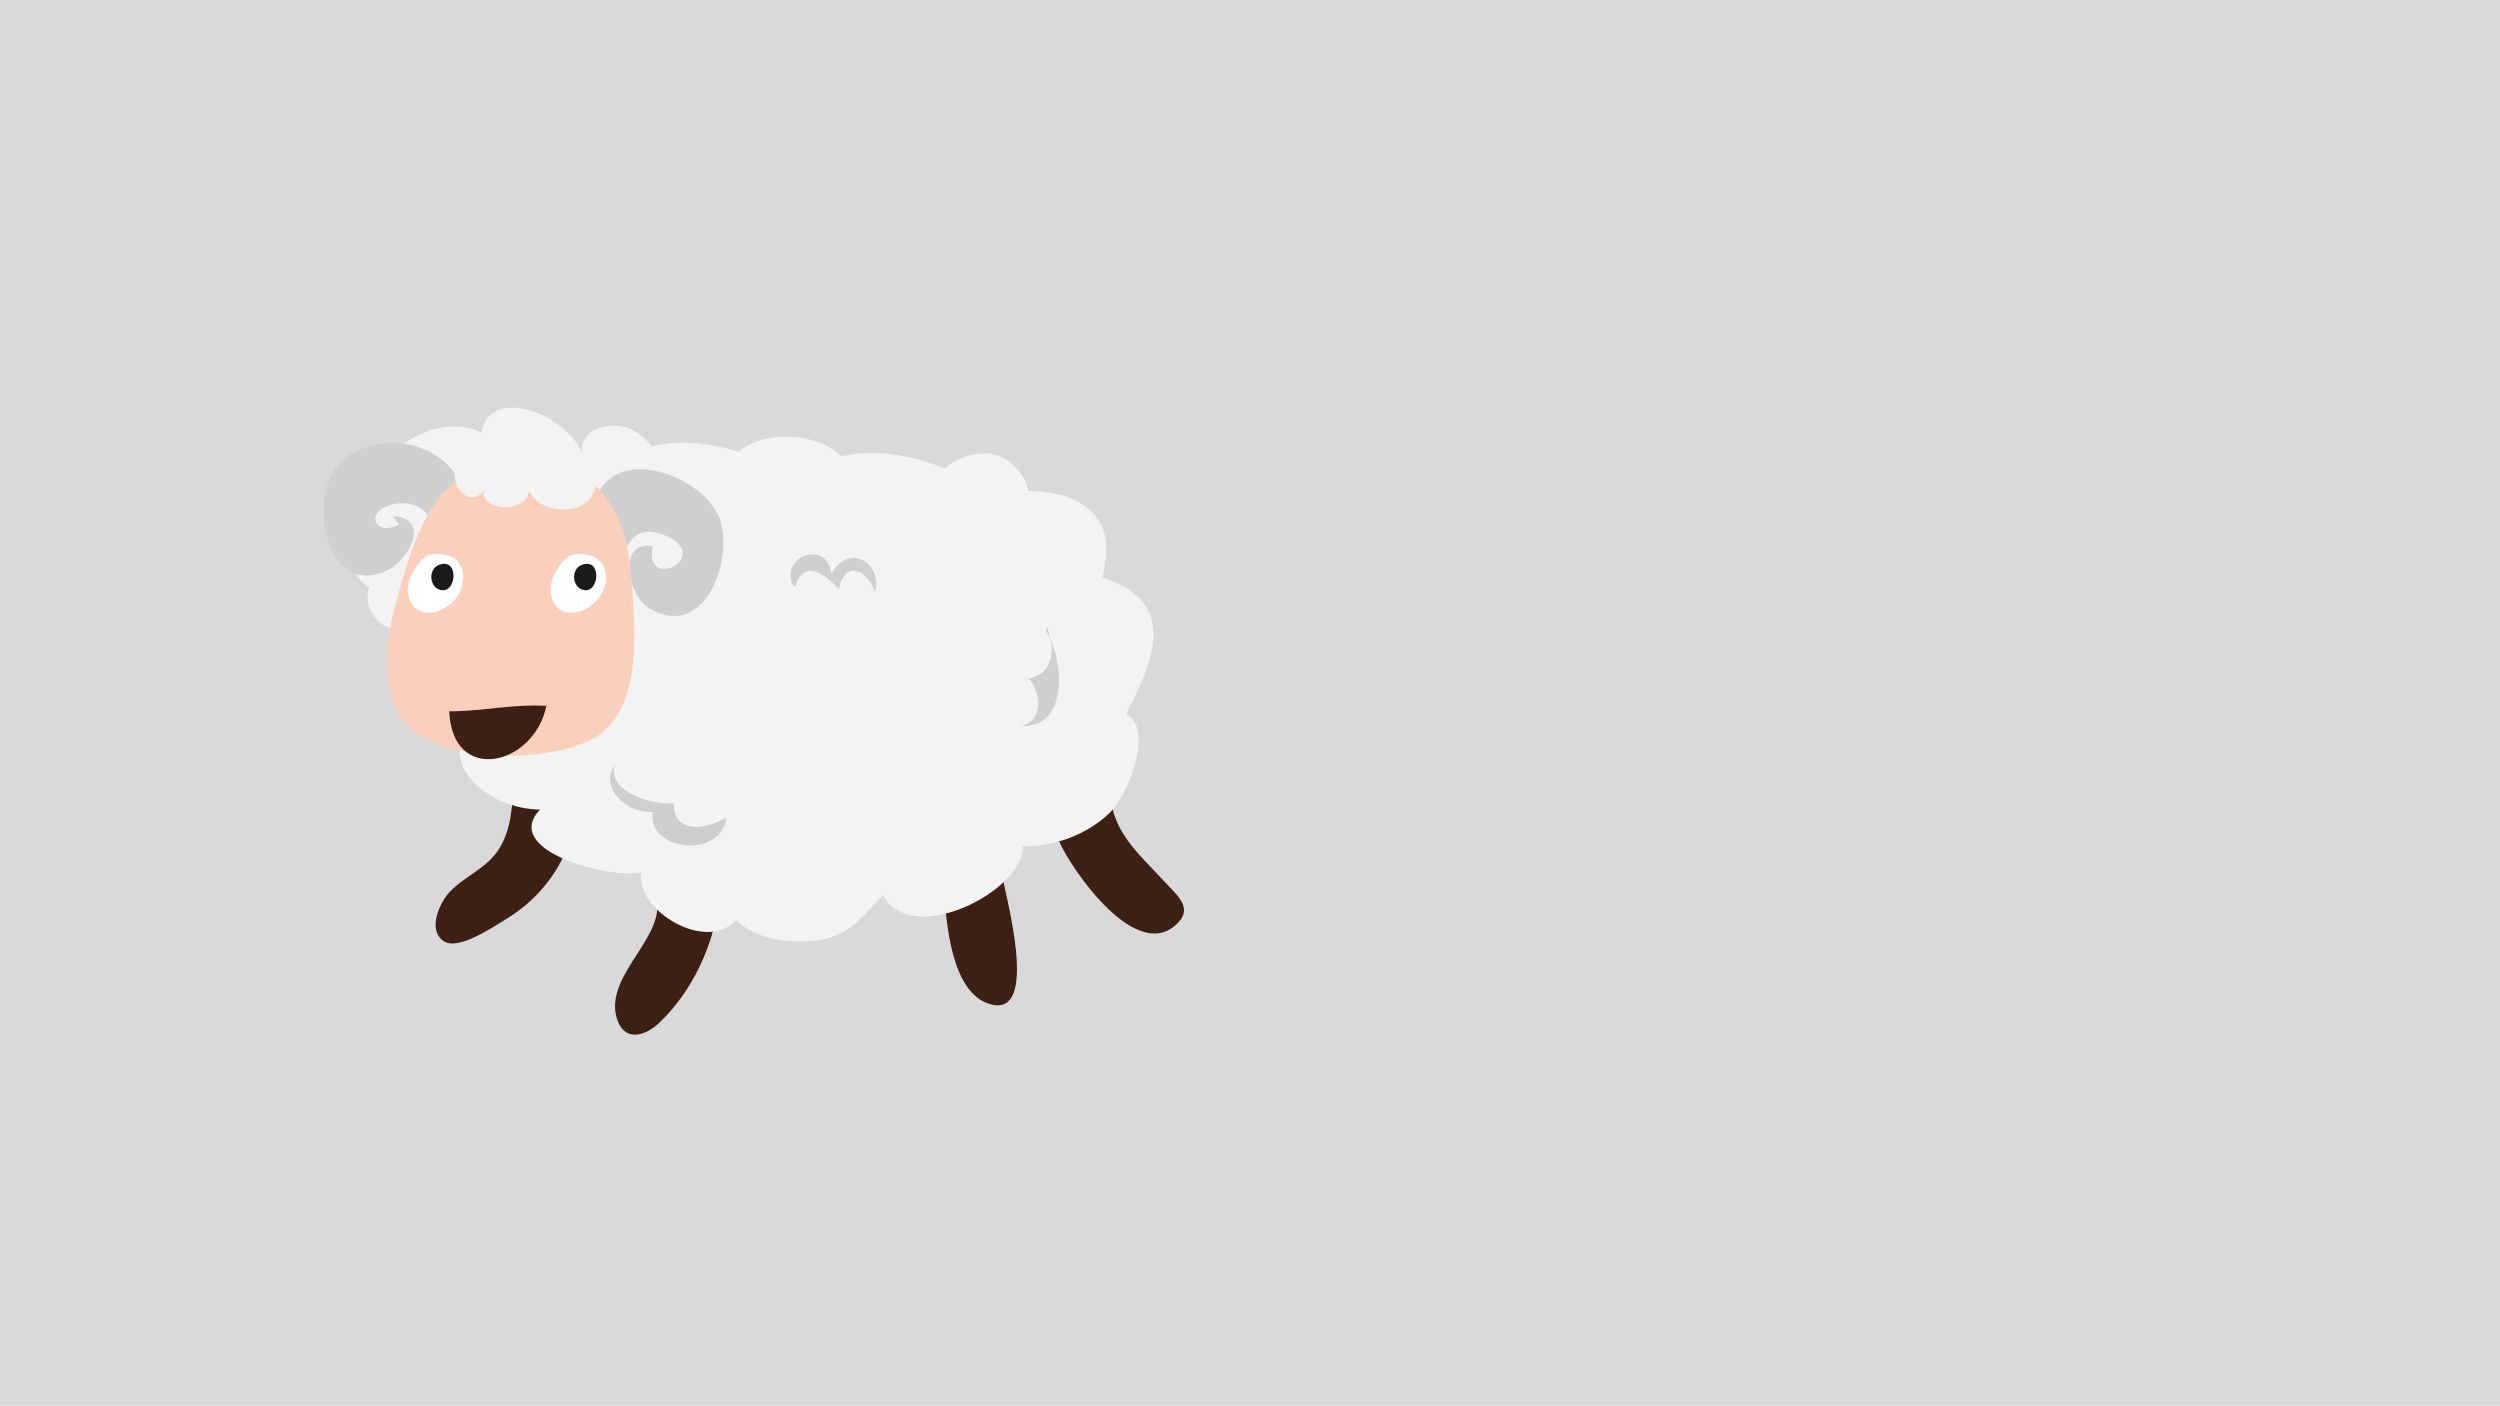
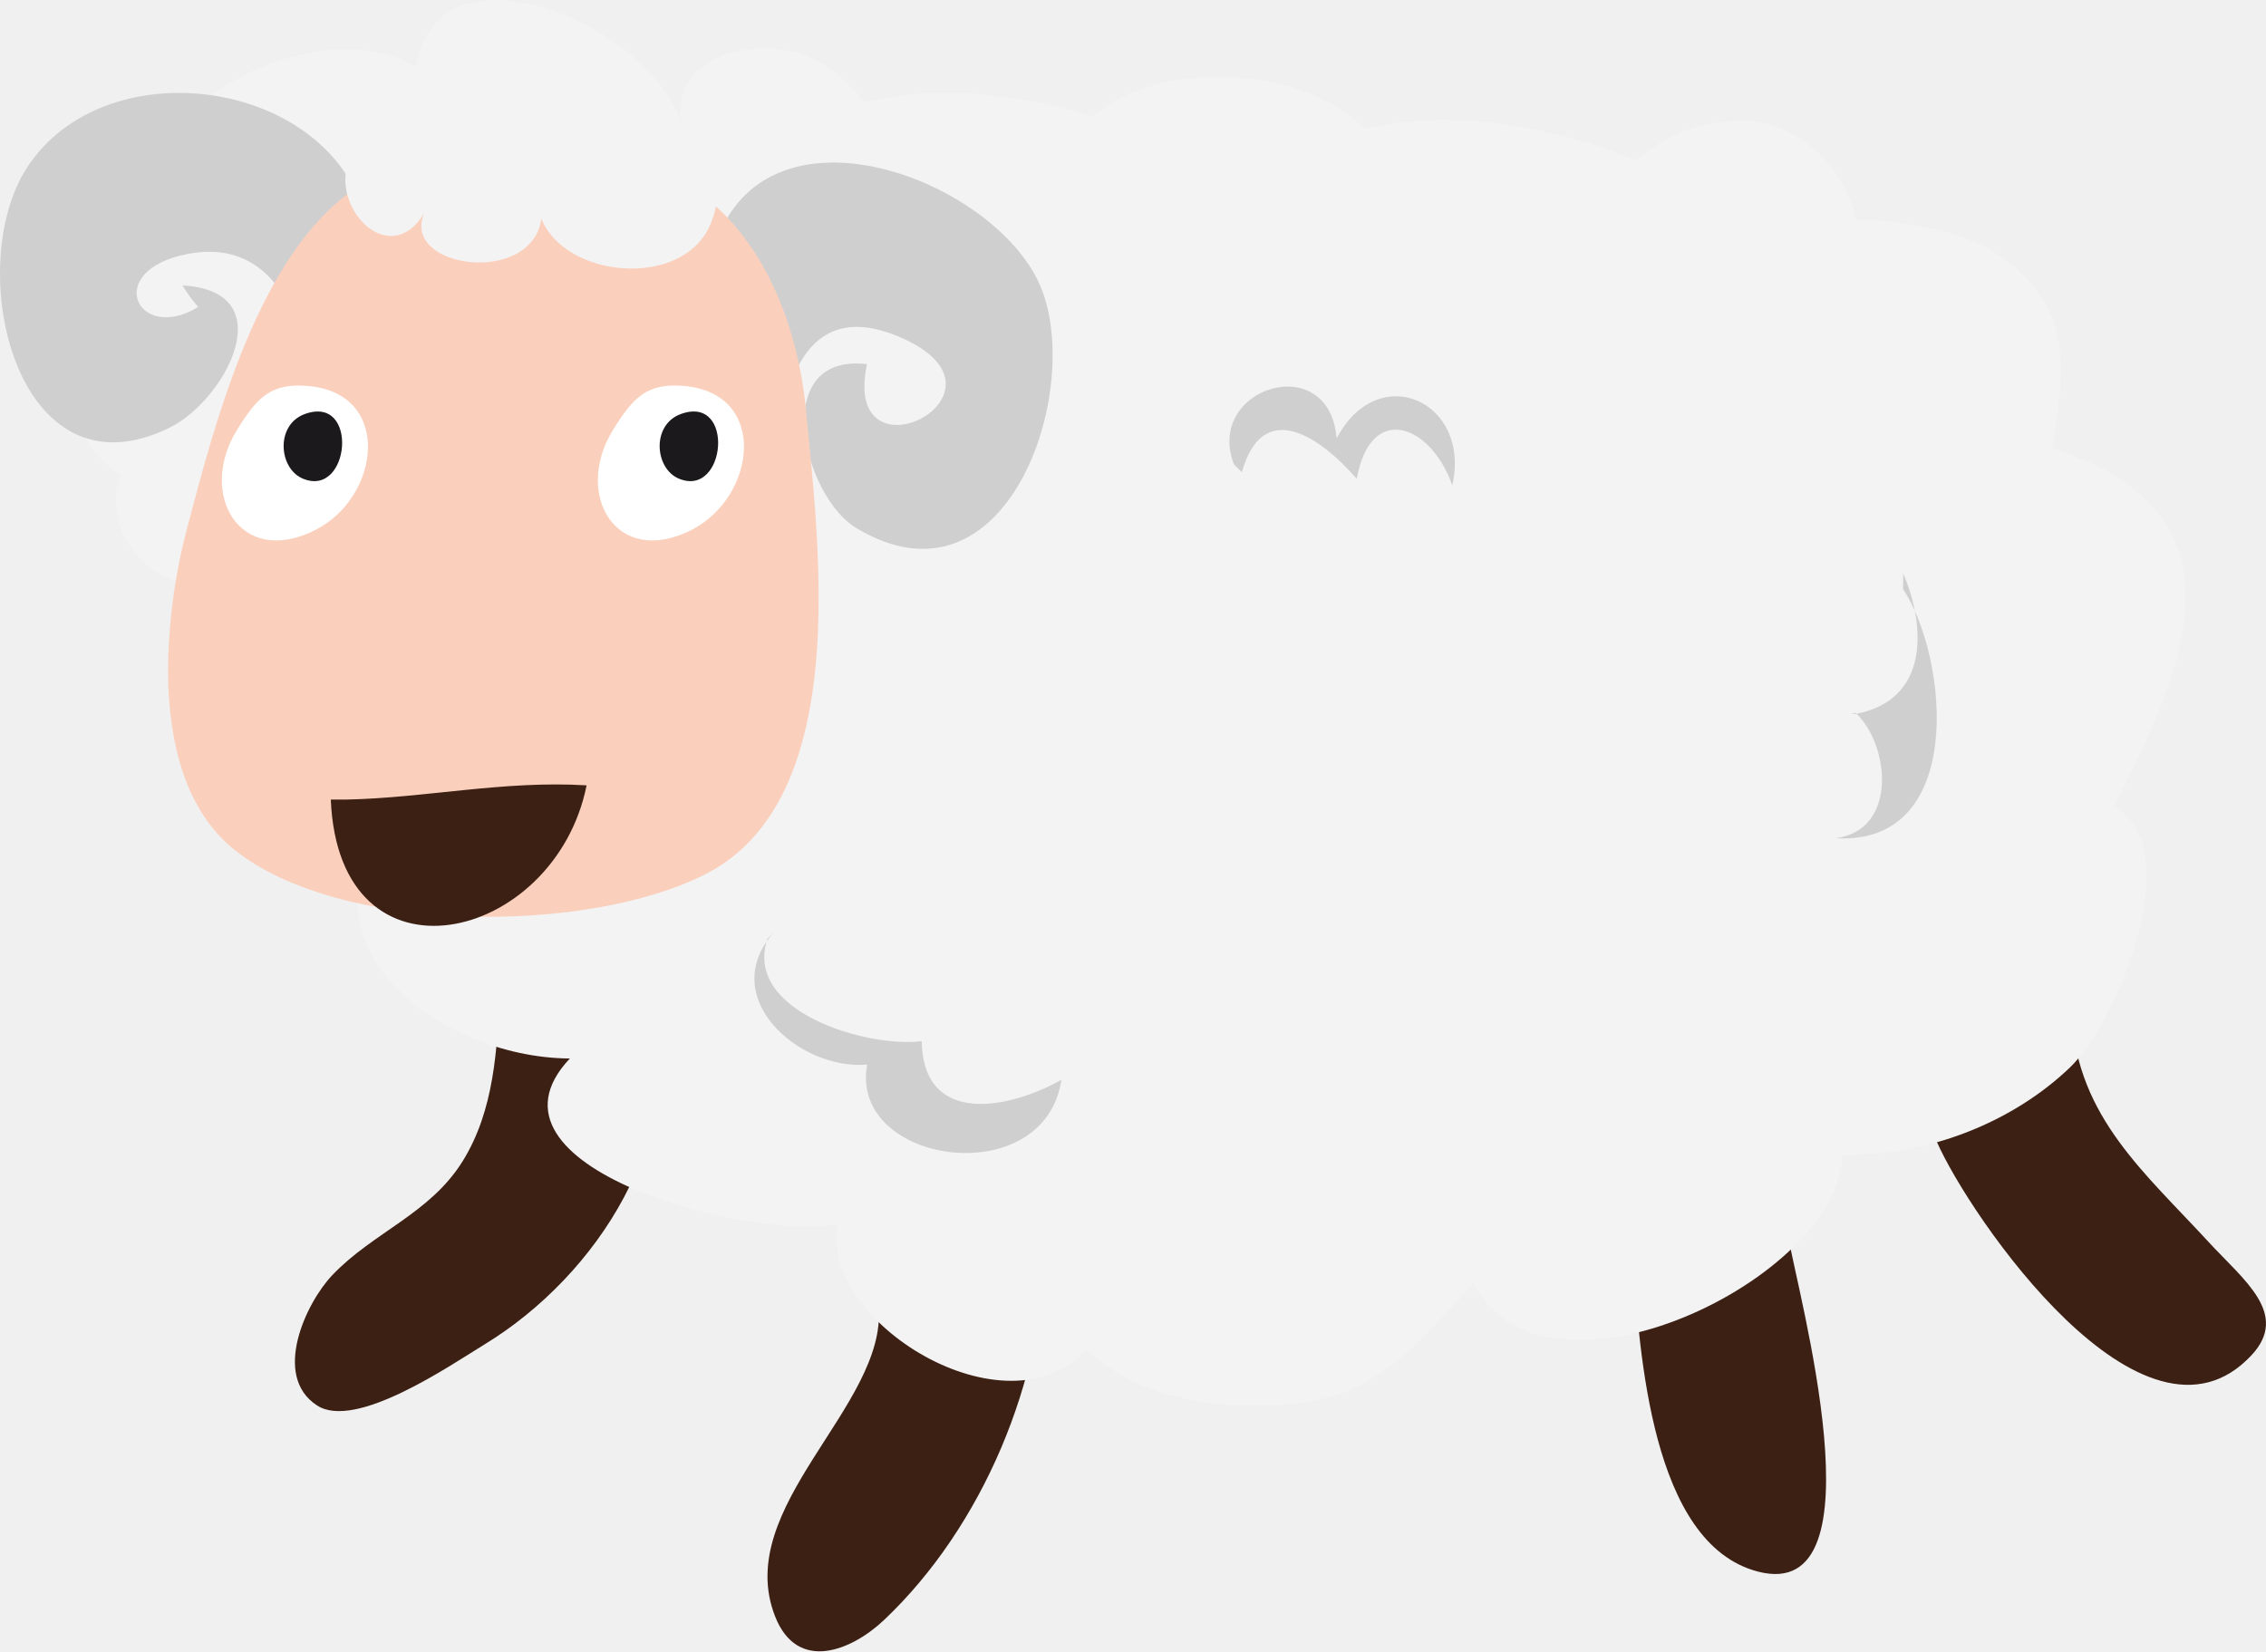
- <svg xmlns="http://www.w3.org/2000/svg" id="Layer_1" data-name="Layer 1" viewBox="0 0 1366 768">
+ <svg xmlns="http://www.w3.org/2000/svg" id="Layer_1" data-name="Layer 1" viewBox="0 0 470.12 342.66">
  <defs>
-     <style>.cls-1{fill:#d9d9d9;}.cls-2{fill:#3c2014;}.cls-3{fill:#f3f3f4;}.cls-4{fill:#cfcfd0;}.cls-5{fill:#fad0bd;}.cls-6{fill:#fff;}.cls-7{fill:#1c191c;}</style>
+     <style>.cls-1{fill:#3c2014;}.cls-2{fill:#f3f3f4;}.cls-3{fill:#cfcfd0;}.cls-4{fill:#fad0bd;}.cls-5{fill:#fff;}.cls-6{fill:#1c191c;}</style>
  </defs>
-   <rect class="cls-1" width="1366" height="768" />
-   <path class="cls-2" d="M280.56,428.29c-.61,12.11-1.17,24.76-7.76,35.37-6.79,10.93-18.57,14.72-27.05,23.65-5.46,5.74-12.54,20.87-3.2,27,8,5.31,27.84-8.4,34.83-12.66,23.36-14.25,42.32-43.51,34.4-71.25Z" transform="translate(0 0)" />
-   <path class="cls-2" d="M359.12,493.94c1.65,20.54-30.45,41.41-21.49,64.18,4.61,11.73,15.86,7.12,22.6.74,20.47-19.37,33.25-50,33.33-77.84Z" transform="translate(0 0)" />
-   <path class="cls-2" d="M578.64,459.62c6.76,15.42,42.93,68.26,65.28,44.32,8-8.57-1.63-15.62-8.88-23.5-13.21-14.37-27-25.76-28.41-46.65Z" transform="translate(0 0)" />
-   <path class="cls-2" d="M515.59,484.94c1.49,17.84,3.62,58.14,26,63.89,26.37,6.79,7.93-58.82,6.3-69.28Z" transform="translate(0 0)" />
-   <path class="cls-3" d="M223,341.66c-12.08,7.12-25.88-7.84-21.23-20.58-16.9-10.51-14-42.91,8.11-44.27-14.29-28.56,30.89-53.3,53.24-40.29,4.84-28.36,50.61-7.45,55.21,12.63-3.43-15.48,16.47-19.49,27.15-14.29,11.92,5.8,19.69,22.39,22.9,34.38,32.81-11.19,15.31,65.34,2.11,77.57-25.45,23.59-69.64,15-101.18,13.52-20.23-1-36.84-1.78-52.77-15.44Z" transform="translate(0 0)" />
-   <path class="cls-3" d="M261.72,396.07c-1.34-1-1-2.39-3.23-3-21.87,24.35,8.8,49.13,36.56,49.28-21.45,22.7,38,37.94,55.57,34.37-4,20.19,35.14,44.35,51.54,26,10.61,10,26.17,12.61,41.93,11.41,19.2-1.46,27.39-13.53,38.44-25.13,14.5,28.85,76.4-1.14,76.47-26.68,17.67.35,35.31-6.67,47.24-18.08C616,435,631,398.88,615.43,390.13c12.35-25.18,31.3-60.34-12.83-74.46,2.3-15.13,5.19-28.76-11-40-10.67-7.38-35.87-10.45-47.37-3.25-28.66-23.47-80.86-37-109.82-9.81-23.79-20-85.95-34.71-103.56,1.06-24-8.29-36.14-15.94-54.88,6C265.43,282,243.44,314.76,256.32,330c-5.55,1.69-5.5,4.9-7.51,9.8Z" transform="translate(0 0)" />
-   <path class="cls-4" d="M252,265.78c-9.44-27.21-53.84-32.58-69.61-8.32-13.5,20.78-2.25,69.74,29.65,53.94,11.48-5.69,23.65-28.32,2.59-29.47a32.76,32.76,0,0,0,3.27,4.47c-12.61,7.7-20-7.59-2.19-11,15.45-3,22.42,9.35,25,22.68Z" transform="translate(0 0)" />
-   <path class="cls-4" d="M326.3,270.62c12.54-27.8,57.75-9.83,66.56,11.82s-7.23,68.57-38.36,49.82c-11.12-6.7-18.18-36.4,2.23-34-5.43,25.41,32.6,6.45,7.94-5.11-24.28-11.38-26.73,17-27.07,32.31Z" transform="translate(0 0)" />
-   <path class="cls-5" d="M344,307.86c-1.74-18.27-9.45-38.3-26.19-47.77-16.59-9.38-51.55-8.94-67.39,1.76-20,13.55-29.07,48.54-34.86,70.61a118.09,118.09,0,0,0-3.91,30.16c.15,14.25,3.61,28.26,13.72,36.38,22,17.67,73.48,17.63,97.94,5,12.37-6.39,18.53-18.92,21.31-33.39C348.73,349.49,345.6,324.24,344,307.86Z" transform="translate(0 0)" />
-   <path class="cls-3" d="M249.35,255.56c-4.34,10.15,8.34,23.29,15.51,11.37-4.89,11.47,22.33,15.21,24.31,1.17,5.07,12.37,28.87,14.47,34.83,1.68,10.25-22-32.37-24.49-43.67-24.33-11,.16-23.89,1.25-32.05,9.58Z" transform="translate(0 0)" />
-   <path class="cls-2" d="M248.68,388.62c16.39-.33,32.65-4,49.84-2.95-6.59,32.78-51.4,43.37-53.07,2.95Z" transform="translate(0 0)" />
-   <path class="cls-4" d="M337.6,415.92c-12.47,13.57,5,28.94,19.13,27.69-3.88,20.75,36.74,26.69,40.31,3.15-10.6,6-28.67,9.86-29-8-11.57,1.41-37.09-6.28-32-21.23Z" transform="translate(0 0)" />
-   <path class="cls-4" d="M571.68,341.66c4.89,11.54,5.11,26.29-9.84,29.15q-1.79-.06,0-.21c7.1,6.82,8.71,24.32-4.2,26,27.23,1.59,23.36-37.56,14-51.7Z" transform="translate(0 0)" />
-   <path class="cls-4" d="M432.85,319.05c-6.15-16,19.86-24,21.3-5.36,8.63-16.51,28-7.67,24,9.72-4.48-12.78-17-17.31-19.81-1.34-7.62-8.79-19.53-16.95-23.86-1.41Z" transform="translate(0 0)" />
-   <path class="cls-3" d="M555.54,281.92c1.09-.38,1.94-2.31,4.57-1.85,7.24-14.83-6.93-32.45-21.94-32.33-24.36.19-37.71,24.27-37.51,45.49Z" transform="translate(0 0)" />
-   <path class="cls-3" d="M465.13,260.94c-2.76-29.79-72-30.72-67.8,3.23Z" transform="translate(0 0)" />
-   <path class="cls-6" d="M320.22,332.68c13.53-6.84,16.13-28.31-1.4-29.9-7.78-.7-10.63,2.36-14.8,9.08C295.76,325.19,304.56,340.6,320.22,332.68Z" transform="translate(0 0)" />
-   <path class="cls-7" d="M317.68,322c9.82,4.07,11.69-17.58.35-13.4C311.94,310.87,312.63,319.93,317.68,322Z" transform="translate(0 0)" />
-   <path class="cls-6" d="M242.21,332.68c13.53-6.84,16.13-28.31-1.4-29.9-7.78-.7-10.63,2.36-14.8,9.08C217.75,325.19,226.55,340.6,242.21,332.68Z" transform="translate(0 0)" />
-   <path class="cls-7" d="M239.67,322c9.82,4.07,11.69-17.58.35-13.4C233.93,310.87,234.62,319.93,239.67,322Z" transform="translate(0 0)" />
+   <path class="cls-1" d="M103.74,205.6c-.61,12.11-1.17,24.76-7.76,35.37-6.79,10.93-18.57,14.72-27.05,23.65-5.46,5.74-12.54,20.87-3.2,27,8,5.31,27.84-8.4,34.83-12.66,23.36-14.25,42.32-43.51,34.4-71.25Z" />
+   <path class="cls-1" d="M182.3,271.25c1.65,20.54-30.45,41.41-21.49,64.18,4.61,11.73,15.86,7.12,22.6.74,20.47-19.37,33.25-50,33.33-77.84Z" />
+   <path class="cls-1" d="M401.82,236.92c6.76,15.42,42.93,68.26,65.28,44.32,8-8.57-1.63-15.62-8.88-23.5-13.21-14.37-27-25.76-28.41-46.65Z" />
+   <path class="cls-1" d="M338.77,262.25c1.49,17.84,3.62,58.14,26,63.89,26.37,6.79,7.93-58.82,6.3-69.28Z" />
+   <path class="cls-2" d="M46.16,119c-12.08,7.12-25.88-7.84-21.23-20.58C8,87.86,10.89,55.47,33,54.11,18.75,25.55,63.93.81,86.28,13.82c4.84-28.36,50.61-7.45,55.21,12.63C138.06,11,158,7,168.64,12.16c11.92,5.8,19.69,22.39,22.9,34.38,32.81-11.19,15.31,65.34,2.11,77.57-25.45,23.59-69.64,15-101.18,13.52-20.23-1-36.84-1.78-52.77-15.44Z" />
+   <path class="cls-2" d="M84.9,173.37c-1.34-1-1-2.39-3.23-3-21.87,24.35,8.8,49.13,36.56,49.28-21.45,22.7,38,37.94,55.57,34.37-4,20.19,35.14,44.35,51.54,26,10.61,10,26.17,12.61,41.93,11.41,19.2-1.46,27.39-13.53,38.44-25.13,14.5,28.85,76.4-1.14,76.47-26.68,17.67.35,35.31-6.67,47.24-18.08,9.77-9.34,24.77-45.41,9.18-54.16C451,142.25,469.9,107.09,425.78,93c2.3-15.13,5.19-28.76-11-40-10.67-7.38-35.87-10.45-47.37-3.25C338.76,26.3,286.56,12.76,257.6,40,233.81,20,171.65,5.25,154,41c-24-8.29-36.14-15.94-54.88,6C88.61,59.31,66.62,92.07,79.5,107.32c-5.55,1.69-5.5,4.9-7.51,9.8Z" />
+   <path class="cls-3" d="M75.22,43.08C65.77,15.87,21.38,10.5,5.61,34.77-7.89,55.54,3.36,104.5,35.26,88.71,46.75,83,58.91,60.39,37.85,59.23a32.76,32.76,0,0,0,3.27,4.47c-12.61,7.7-20-7.59-2.19-11,15.45-3,22.42,9.35,25,22.68Z" />
+   <path class="cls-3" d="M149.48,47.93C162,20.13,207.23,38.1,216,59.75s-7.23,68.57-38.36,49.82c-11.12-6.7-18.18-36.4,2.23-34-5.43,25.41,32.6,6.45,7.94-5.11-24.28-11.38-26.73,17-27.07,32.31Z" />
+   <path class="cls-4" d="M167.22,85.16c-1.74-18.27-9.45-38.3-26.19-47.77C124.44,28,89.48,28.45,73.64,39.16c-20,13.55-29.07,48.54-34.86,70.61a118.09,118.09,0,0,0-3.91,30.16c.15,14.25,3.61,28.26,13.72,36.38,22,17.67,73.48,17.63,97.94,5,12.37-6.39,18.53-18.92,21.31-33.39C171.91,126.8,168.77,101.54,167.22,85.16Z" />
+   <path class="cls-2" d="M72.53,32.86C68.19,43,80.86,56.15,88,44.23c-4.89,11.47,22.33,15.21,24.31,1.17,5.07,12.37,28.87,14.47,34.83,1.68,10.25-22-32.37-24.49-43.67-24.33-11,.16-23.89,1.25-32.05,9.58Z" />
+   <path class="cls-1" d="M71.86,165.92c16.39-.33,32.65-4,49.84-2.95-6.59,32.78-51.4,43.37-53.07,2.95Z" />
+   <path class="cls-3" d="M160.78,193.22c-12.47,13.57,5,28.94,19.13,27.69-3.88,20.75,36.74,26.69,40.31,3.15-10.6,6-28.67,9.86-29-8-11.57,1.41-37.09-6.28-32-21.23Z" />
+   <path class="cls-3" d="M394.86,119c4.89,11.54,5.11,26.29-9.84,29.15q-1.79-.06,0-.21c7.1,6.82,8.71,24.32-4.2,26,27.23,1.59,23.36-37.56,14-51.7Z" />
+   <path class="cls-3" d="M256,96.36c-6.15-16,19.86-24,21.3-5.36,8.63-16.51,28-7.67,24,9.72-4.48-12.78-17-17.31-19.81-1.34C273.88,90.6,262,82.44,257.64,98Z" />
+   <path class="cls-2" d="M378.72,59.23c1.09-.38,1.94-2.31,4.57-1.85,7.24-14.83-6.93-32.45-21.94-32.33-24.36.19-37.71,24.27-37.51,45.49Z" />
+   <path class="cls-2" d="M288.31,38.24c-2.76-29.79-72-30.72-67.8,3.23Z" />
+   <path class="cls-5" d="M143.4,110c13.53-6.84,16.13-28.31-1.4-29.9-7.78-.7-10.63,2.36-14.8,9.08C118.94,102.49,127.74,117.9,143.4,110Z" />
+   <path class="cls-6" d="M140.86,99.33c9.82,4.07,11.69-17.58.35-13.4C135.12,88.18,135.81,97.24,140.86,99.33Z" />
+   <path class="cls-5" d="M65.39,110c13.53-6.84,16.13-28.31-1.4-29.9-7.78-.7-10.63,2.36-14.8,9.08C40.93,102.49,49.73,117.9,65.39,110Z" />
+   <path class="cls-6" d="M62.85,99.33c9.82,4.07,11.69-17.58.35-13.4C57.11,88.18,57.8,97.24,62.85,99.33Z" />
</svg>
